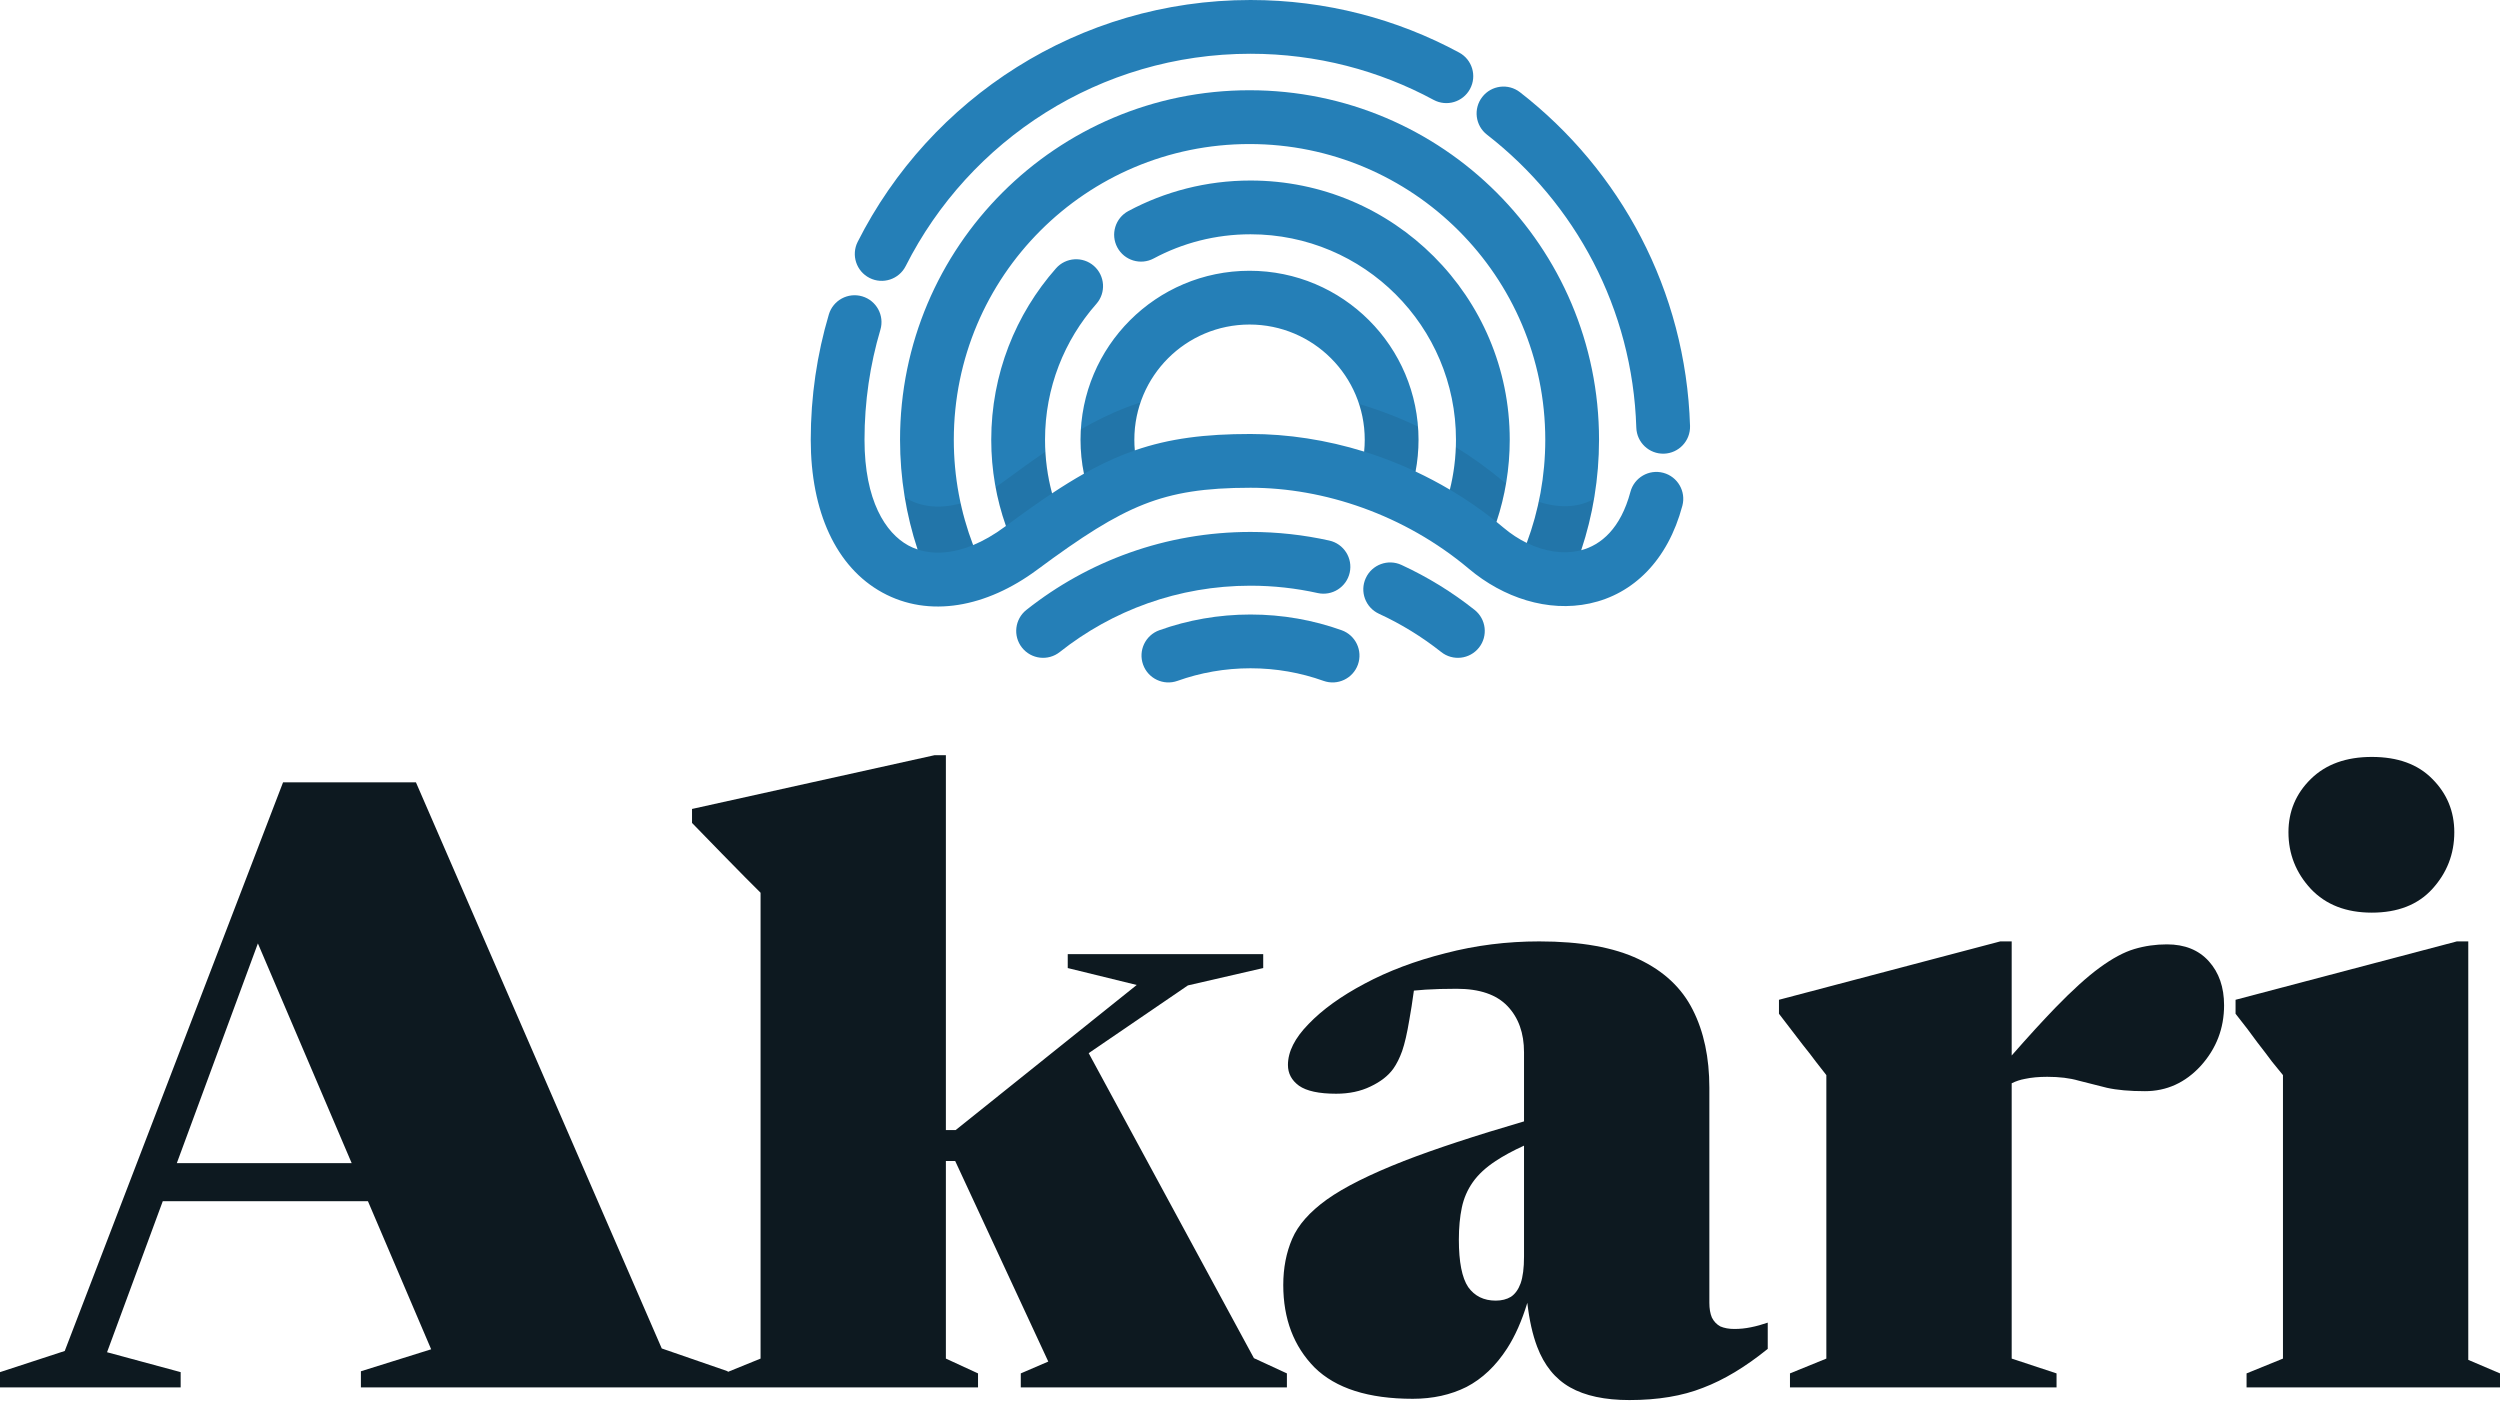
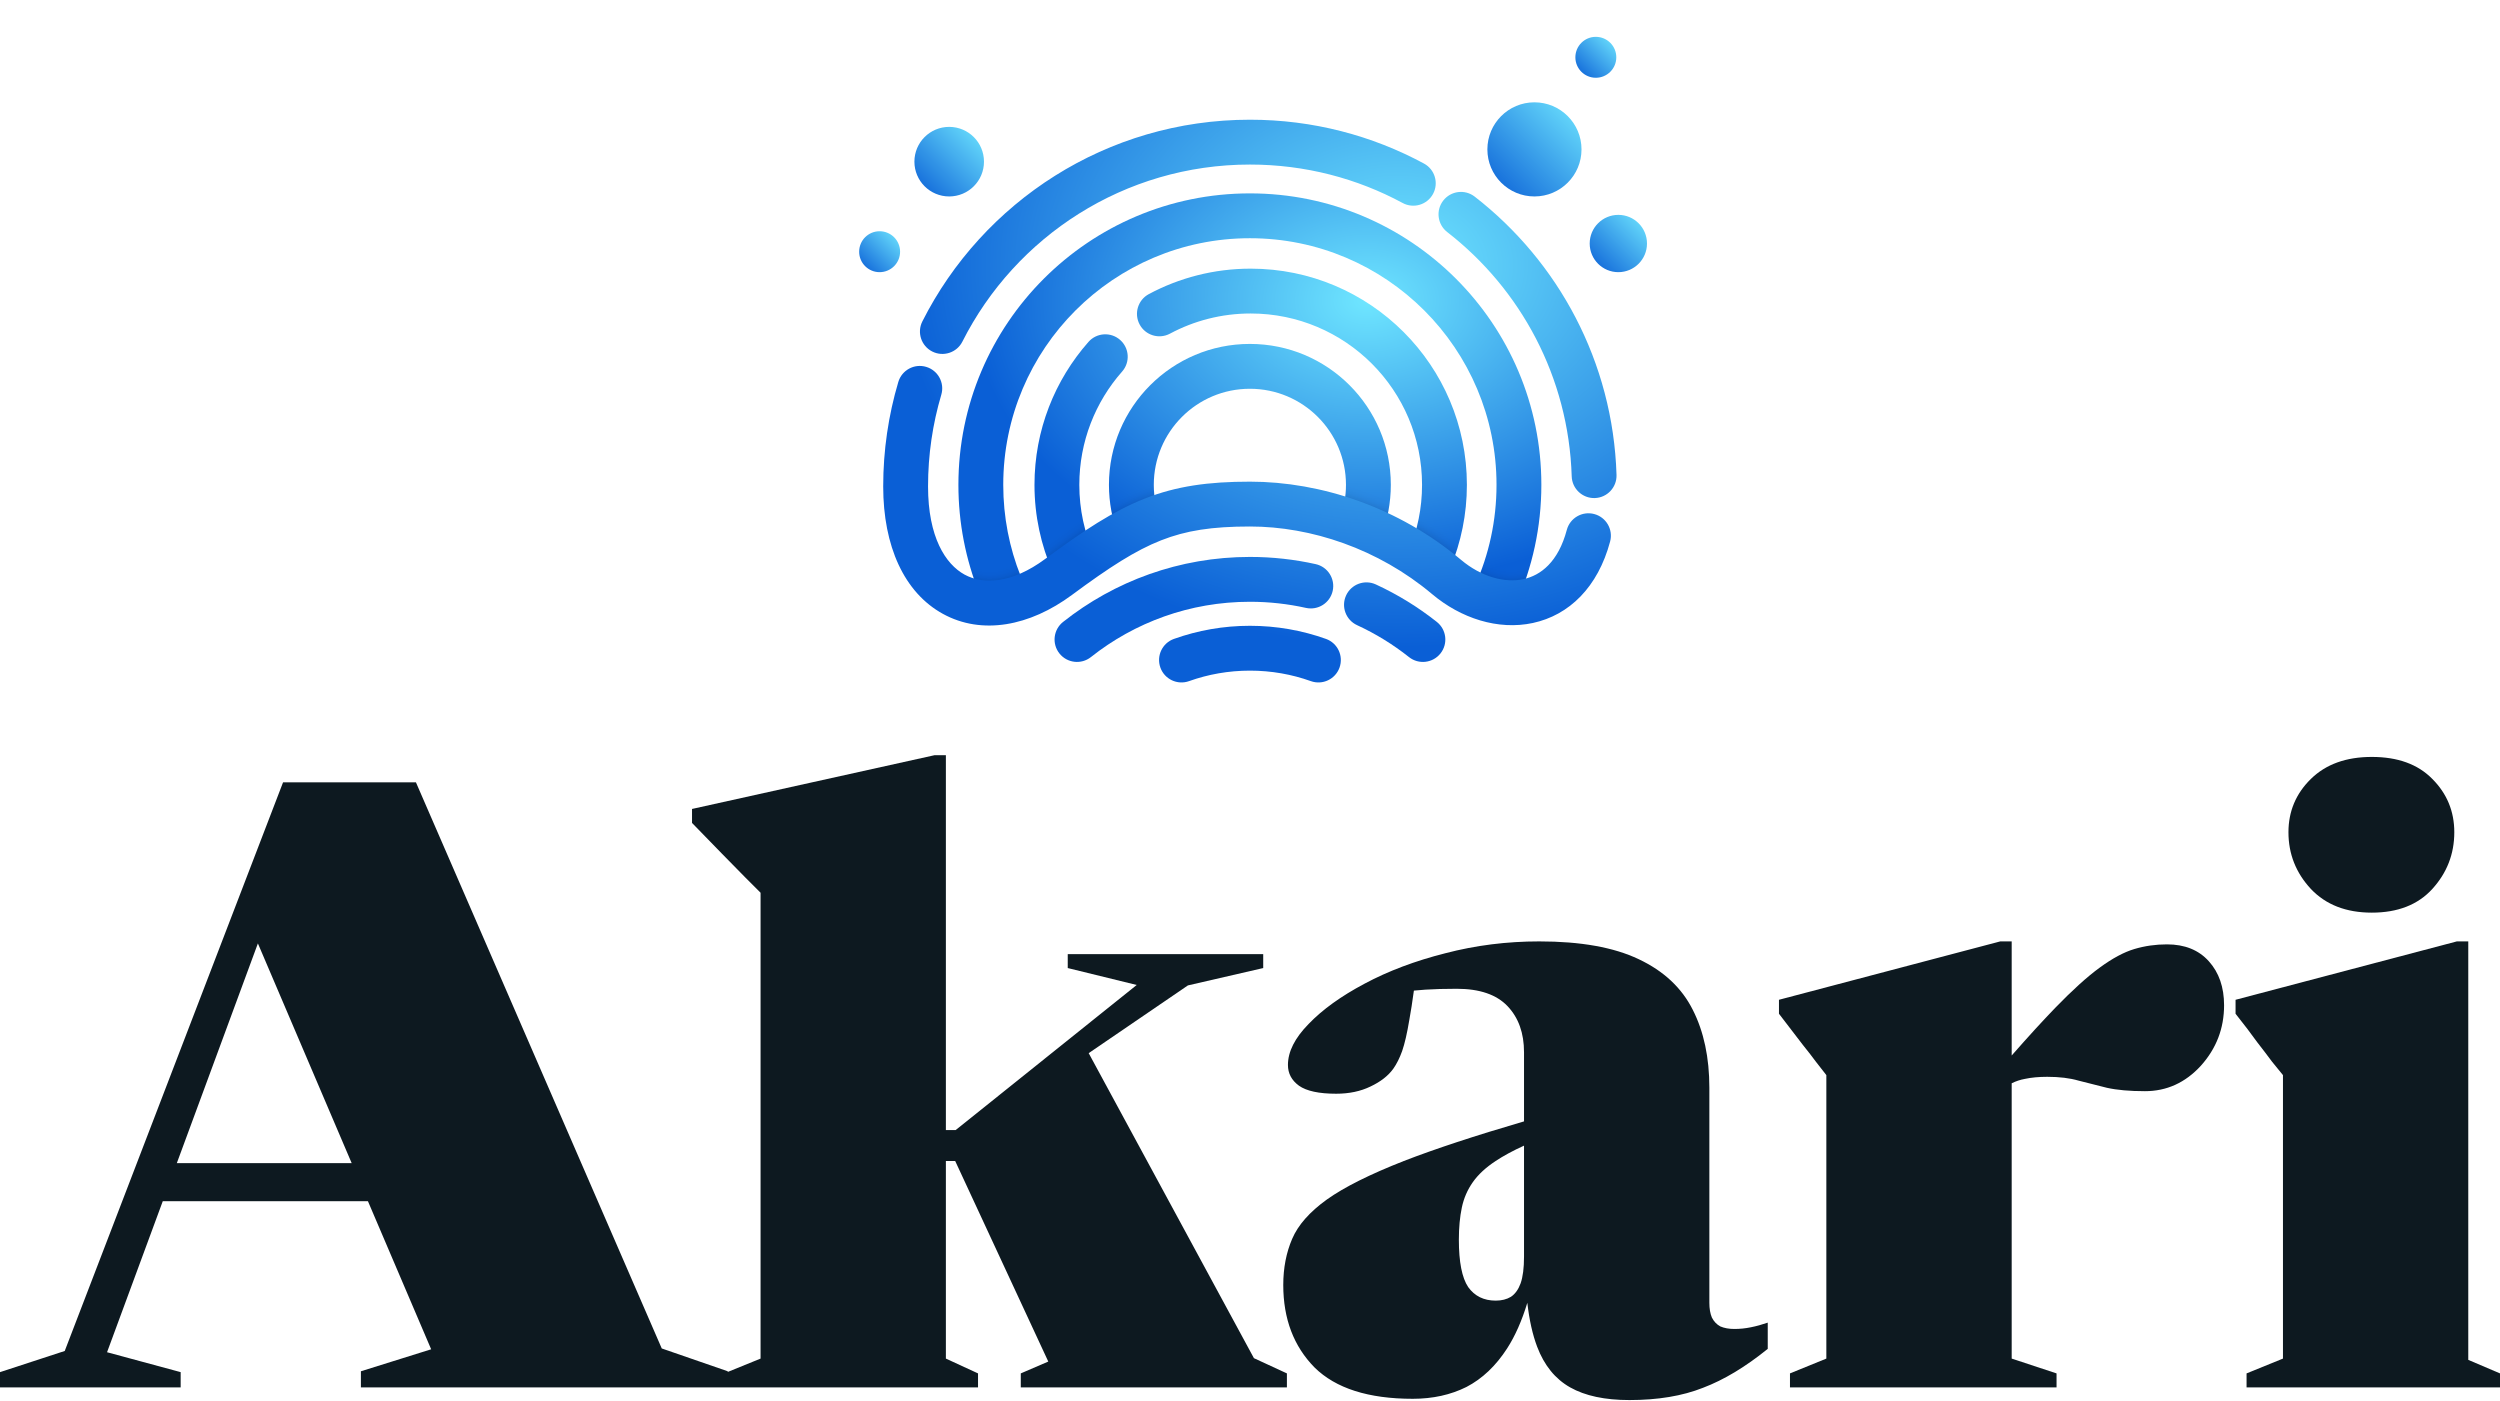
<svg xmlns="http://www.w3.org/2000/svg" preserveAspectRatio="none" overflow="visible" style="display: block;" width="89.282" height="50" viewBox="0 0 89.282 50" fill="none">
+   <defs>
+     <filter id="lift" x="-5%" y="-5%" width="110%" height="110%">
+       <feGaussianBlur stdDeviation="7" />
+     </filter>
+     <linearGradient id="touches-touch" x1="1" y1="0" x2="0" y2="1">
+       <stop stop-color="#6FE6FF" />
+       <stop offset="1" stop-color="#0A5FD6" />
+     </linearGradient>
+     <radialGradient id="inside-paint1_radial_222_49" cx="0" cy="0" r="1" gradientTransform="matrix(-233.461 219.676 -308.502 -166.241 399.524 104.89)" gradientUnits="userSpaceOnUse">
+       <stop stop-color="#6FE6FF" />
+       <stop offset="1" stop-color="#0A5FD6" />
+     </radialGradient>
+     <radialGradient id="inside-paint3_radial_222_49" cx="0" cy="0" r="1" gradientTransform="matrix(-233.461 219.676 -308.502 -166.241 399.524 104.89)" gradientUnits="userSpaceOnUse">
+       <stop stop-color="#6FE6FF" />
+       <stop offset="1" stop-color="#0A5FD6" />
+     </radialGradient>
+     <radialGradient id="inside-paint5_radial_222_49" cx="0" cy="0" r="1" gradientTransform="matrix(-233.461 219.676 -308.502 -166.241 399.524 104.89)" gradientUnits="userSpaceOnUse">
+       <stop stop-color="#6FE6FF" />
+       <stop offset="1" stop-color="#0A5FD6" />
+     </radialGradient>
+     <radialGradient id="inside-paint7_radial_222_49" cx="0" cy="0" r="1" gradientTransform="matrix(-233.461 219.676 -308.502 -166.241 399.524 104.89)" gradientUnits="userSpaceOnUse">
+       <stop stop-color="#6FE6FF" />
+       <stop offset="1" stop-color="#0A5FD6" />
+     </radialGradient>
+     <clipPath id="under-outline">
+       <path d="M284.878 0C442.212 0 569.756 127.544 569.756 284.878C569.756 326.208 560.941 365.539 545.067 401.043L505.056 383.154C518.463 353.168 525.928 319.924 525.928 284.878C525.928 151.749 418.006 43.827 284.878 43.827C151.749 43.827 43.827 151.749 43.827 284.878C43.827 316.365 49.853 346.391 60.795 373.905L66.77 387.685L26.825 405.707C24.475 400.696 22.266 395.605 20.204 390.439C7.162 357.765 0 322.131 0 284.878C0 127.544 127.544 0 284.878 0Z" transform="translate(227 293)" />
+       <path d="M127.128 145.162C135.133 136.085 148.98 135.217 158.057 143.222C167.134 151.227 168.004 165.075 159.998 174.152C133.954 203.683 118.177 242.411 118.177 284.878C118.177 308.926 123.232 331.735 132.316 352.347C137.197 363.422 132.176 376.356 121.101 381.237C110.026 386.118 97.091 381.097 92.211 370.022C80.719 343.947 74.35 315.127 74.35 284.878C74.35 231.332 94.295 182.392 127.128 145.162Z" transform="translate(227 293)" />
+       <path d="M285.661 73.567C402.364 73.567 496.971 168.174 496.971 284.878C496.971 313.612 491.224 341.059 480.796 366.09C476.141 377.262 463.311 382.545 452.139 377.891C440.968 373.237 435.685 360.407 440.339 349.236C448.582 329.451 453.144 307.725 453.144 284.878C453.144 192.38 378.159 117.395 285.661 117.395C257.096 117.395 230.262 124.528 206.778 137.092C196.107 142.801 182.828 138.779 177.119 128.108C171.409 117.437 175.432 104.157 186.103 98.448C215.79 82.564 249.707 73.567 285.661 73.567Z" transform="translate(227 293)" />
+       <path d="M284.878 147.135C360.951 147.135 422.621 208.804 422.621 284.878C422.621 302.22 419.405 318.863 413.518 334.207L372.599 318.508C376.594 308.096 378.794 296.769 378.794 284.878C378.794 233.01 336.746 190.962 284.878 190.962C233.01 190.962 190.962 233.01 190.962 284.878C190.962 296.769 193.162 308.096 197.157 318.508L156.237 334.207C150.351 318.863 147.135 302.22 147.135 284.878C147.135 208.804 208.804 147.135 284.878 147.135Z" transform="translate(227 293)" />
+     </clipPath>
+     <radialGradient id="outline-paint1_radial_222_50" cx="0" cy="0" r="1" gradientTransform="matrix(-293.684 297.805 -388.082 -225.366 502.584 142.195)" gradientUnits="userSpaceOnUse">
+       <stop stop-color="#6FE6FF" />
+       <stop offset="1" stop-color="#0A5FD6" />
+     </radialGradient>
+     <radialGradient id="outline-paint3_radial_222_50" cx="0" cy="0" r="1" gradientTransform="matrix(-293.684 297.805 -388.082 -225.366 502.584 142.195)" gradientUnits="userSpaceOnUse">
+       <stop stop-color="#6FE6FF" />
+       <stop offset="1" stop-color="#0A5FD6" />
+     </radialGradient>
+     <radialGradient id="outline-paint5_radial_222_50" cx="0" cy="0" r="1" gradientTransform="matrix(-293.684 297.805 -388.082 -225.366 502.584 142.195)" gradientUnits="userSpaceOnUse">
+       <stop stop-color="#6FE6FF" />
+       <stop offset="1" stop-color="#0A5FD6" />
+     </radialGradient>
+     <radialGradient id="outline-paint7_radial_222_50" cx="0" cy="0" r="1" gradientTransform="matrix(-293.684 297.805 -388.082 -225.366 502.584 142.195)" gradientUnits="userSpaceOnUse">
+       <stop stop-color="#6FE6FF" />
+       <stop offset="1" stop-color="#0A5FD6" />
+     </radialGradient>
+     <radialGradient id="outline-paint9_radial_222_50" cx="0" cy="0" r="1" gradientTransform="matrix(-293.684 297.805 -388.082 -225.366 502.584 142.195)" gradientUnits="userSpaceOnUse">
+       <stop stop-color="#6FE6FF" />
+       <stop offset="1" stop-color="#0A5FD6" />
+     </radialGradient>
+     <radialGradient id="outline-paint11_radial_222_50" cx="0" cy="0" r="1" gradientTransform="matrix(-293.684 297.805 -388.082 -225.366 502.584 142.195)" gradientUnits="userSpaceOnUse">
+       <stop stop-color="#6FE6FF" />
+       <stop offset="1" stop-color="#0A5FD6" />
+     </radialGradient>
+   </defs>
  <g id="akari-logo">
-     <g id="akari-print">
-       <g id="Union">
-         <path d="M44.659 21.946C45.799 21.946 46.895 22.143 47.913 22.507C48.413 22.686 48.673 23.235 48.495 23.735C48.316 24.234 47.767 24.494 47.267 24.316C46.453 24.025 45.575 23.866 44.659 23.866C43.742 23.866 42.864 24.025 42.05 24.316C41.551 24.494 41.001 24.234 40.823 23.735C40.644 23.235 40.904 22.686 41.404 22.507C42.422 22.143 43.518 21.946 44.659 21.946Z" fill="#257FB7" />
-         <path d="M44.659 18.997C45.624 18.997 46.566 19.103 47.473 19.305C47.991 19.42 48.317 19.933 48.202 20.451C48.087 20.968 47.573 21.295 47.056 21.179C46.285 21.008 45.483 20.917 44.659 20.917C42.084 20.917 39.72 21.802 37.848 23.285C37.433 23.615 36.829 23.545 36.499 23.129C36.17 22.714 36.24 22.11 36.656 21.781C38.854 20.038 41.636 18.997 44.659 18.997Z" fill="#257FB7" />
-         <path d="M48.776 20.645C48.998 20.163 49.568 19.953 50.05 20.175C50.987 20.607 51.863 21.147 52.662 21.781C53.077 22.11 53.147 22.714 52.818 23.129C52.488 23.545 51.884 23.615 51.469 23.285C50.788 22.746 50.043 22.286 49.246 21.919C48.764 21.697 48.554 21.126 48.776 20.645Z" fill="#257FB7" />
-         <path fill-rule="evenodd" clip-rule="evenodd" d="M44.624 3.223C51.518 3.223 57.106 8.811 57.106 15.705C57.106 17.082 56.882 18.409 56.469 19.65C57.173 19.463 57.875 18.883 58.227 17.566C58.363 17.054 58.889 16.749 59.402 16.886C59.914 17.023 60.218 17.549 60.082 18.061C59.56 20.018 58.327 21.217 56.774 21.551C55.279 21.872 53.688 21.348 52.459 20.314C50.15 18.372 47.273 17.419 44.659 17.419C43.03 17.419 41.921 17.591 40.851 18.012C39.758 18.443 38.646 19.157 37.035 20.351C35.227 21.691 33.18 22.077 31.511 21.161C29.855 20.252 28.954 18.268 28.954 15.705C28.954 14.152 29.179 12.65 29.6 11.231C29.751 10.723 30.285 10.433 30.794 10.584C31.302 10.735 31.592 11.269 31.441 11.777C31.072 13.021 30.874 14.339 30.874 15.705C30.874 17.881 31.627 19.034 32.435 19.478C32.54 19.535 32.652 19.584 32.77 19.623C32.363 18.39 32.143 17.072 32.143 15.705C32.143 8.811 37.731 3.223 44.624 3.223ZM44.624 5.144C38.791 5.144 34.063 9.872 34.063 15.705C34.063 17.032 34.307 18.3 34.753 19.467C35.113 19.318 35.495 19.102 35.892 18.808C35.903 18.8 35.914 18.792 35.925 18.784C35.585 17.82 35.4 16.783 35.4 15.705C35.4 13.359 36.274 11.214 37.713 9.583C38.063 9.186 38.67 9.148 39.068 9.498C39.465 9.849 39.504 10.456 39.153 10.854C38.012 12.147 37.321 13.844 37.321 15.705C37.321 16.368 37.408 17.009 37.572 17.619C37.964 17.359 38.341 17.126 38.711 16.917C38.631 16.525 38.589 16.119 38.589 15.705C38.589 12.372 41.291 9.67 44.624 9.67C47.957 9.67 50.659 12.372 50.659 15.705C50.659 16.092 50.623 16.471 50.553 16.839C50.968 17.034 51.378 17.25 51.779 17.487C51.921 16.917 51.997 16.32 51.997 15.705C51.997 11.652 48.711 8.367 44.659 8.367C43.407 8.367 42.231 8.679 41.202 9.23C40.735 9.48 40.153 9.304 39.903 8.836C39.653 8.369 39.829 7.787 40.297 7.537C41.597 6.841 43.083 6.447 44.659 6.447C49.772 6.447 53.917 10.592 53.917 15.705C53.917 16.729 53.75 17.715 53.443 18.637C53.527 18.706 53.611 18.775 53.695 18.845C53.963 19.071 54.243 19.252 54.525 19.39C54.952 18.243 55.186 17.002 55.186 15.705C55.186 9.872 50.457 5.144 44.624 5.144ZM44.624 11.59C42.352 11.59 40.51 13.432 40.51 15.705C40.51 15.833 40.515 15.96 40.527 16.085C41.771 15.654 43.047 15.499 44.659 15.499C45.987 15.499 47.365 15.708 48.718 16.128C48.732 15.989 48.739 15.848 48.739 15.705C48.739 13.432 46.897 11.59 44.624 11.59Z" fill="#257FB7" />
-         <path d="M52.936 3.463C53.261 3.044 53.864 2.968 54.283 3.294C57.86 6.071 60.206 10.365 60.356 15.212C60.372 15.742 59.956 16.185 59.426 16.202C58.896 16.218 58.453 15.802 58.437 15.271C58.305 11.019 56.249 7.251 53.105 4.81C52.686 4.485 52.61 3.882 52.936 3.463Z" fill="#257FB7" />
-         <path d="M44.659 0C47.353 0 49.892 0.679 52.11 1.877C52.577 2.129 52.751 2.711 52.498 3.178C52.247 3.645 51.664 3.819 51.198 3.567C49.253 2.517 47.027 1.92 44.659 1.92C39.278 1.92 34.616 5.003 32.345 9.502C32.106 9.976 31.528 10.166 31.055 9.927C30.581 9.688 30.392 9.11 30.63 8.637C33.215 3.516 38.526 0 44.659 0Z" fill="#257FB7" />
+     <g id="akari-print" transform="translate(25.9328 -3.8001) scale(0.03654)">
+       <g id="touches" transform="translate(0 0)">
+         <circle cx="790" cy="250" r="46" fill="url(#touches-touch)" />
+         <circle cx="872" cy="342" r="28" fill="url(#touches-touch)" />
+         <circle cx="850" cy="160" r="20" fill="url(#touches-touch)" />
+         <circle cx="218" cy="262" r="34" fill="url(#touches-touch)" />
+         <circle cx="150" cy="350" r="20" fill="url(#touches-touch)" />
      </g>
-       <g id="Subtract">
-         <path d="M32.311 17.757C32.352 17.784 32.394 17.809 32.435 17.832C32.917 18.096 33.559 18.184 34.307 17.976C34.42 18.488 34.569 18.986 34.752 19.467C33.983 19.786 33.306 19.801 32.77 19.623C32.571 19.02 32.417 18.397 32.311 17.757Z" fill="black" fill-opacity="0.08" />
-         <path d="M56.927 17.821C56.82 18.448 56.666 19.058 56.469 19.65C56.436 19.659 56.403 19.666 56.37 19.674C55.818 19.792 55.166 19.703 54.525 19.389C54.702 18.915 54.845 18.424 54.953 17.919C55.451 18.086 55.941 18.12 56.37 18.028C56.557 17.988 56.745 17.921 56.927 17.821Z" fill="black" fill-opacity="0.08" />
-         <path d="M37.333 16.133C37.362 16.645 37.444 17.141 37.572 17.619C37.055 17.961 36.512 18.349 35.925 18.784C35.767 18.335 35.642 17.872 35.554 17.396C35.666 17.324 35.778 17.246 35.892 17.162C36.402 16.784 36.878 16.442 37.333 16.133Z" fill="black" fill-opacity="0.08" />
-         <path d="M51.992 15.97C52.581 16.332 53.152 16.742 53.695 17.199C53.724 17.224 53.754 17.248 53.784 17.272C53.705 17.74 53.59 18.196 53.442 18.637C52.91 18.21 52.353 17.826 51.779 17.487C51.9 16.999 51.973 16.492 51.992 15.97Z" fill="black" fill-opacity="0.08" />
-         <path d="M40.73 14.371C40.587 14.79 40.509 15.238 40.509 15.705C40.509 15.833 40.515 15.96 40.527 16.085C40.4 16.129 40.274 16.176 40.147 16.226C39.667 16.415 39.194 16.645 38.711 16.917C38.631 16.525 38.589 16.119 38.589 15.705C38.589 15.58 38.593 15.457 38.6 15.334C39.123 15.034 39.63 14.784 40.147 14.58C40.341 14.504 40.535 14.434 40.73 14.371Z" fill="black" fill-opacity="0.08" />
-         <path d="M48.537 14.427C49.248 14.638 49.953 14.907 50.641 15.235C50.653 15.39 50.659 15.547 50.659 15.705C50.659 16.092 50.623 16.471 50.553 16.839C49.951 16.558 49.337 16.321 48.717 16.128C48.732 15.989 48.739 15.848 48.739 15.705C48.739 15.259 48.668 14.829 48.537 14.427Z" fill="black" fill-opacity="0.08" />
+       <g id="inside" transform="translate(227 293)">
+         <path d="M284.878 0C442.212 0 569.756 127.544 569.756 284.878C569.756 326.208 560.941 365.539 545.067 401.043L505.056 383.154C518.463 353.168 525.928 319.924 525.928 284.878C525.928 151.749 418.006 43.827 284.878 43.827C151.749 43.827 43.827 151.749 43.827 284.878C43.827 316.365 49.853 346.391 60.795 373.905L66.77 387.685L26.825 405.707C24.475 400.696 22.266 395.605 20.204 390.439C7.162 357.765 0 322.131 0 284.878C0 127.544 127.544 0 284.878 0Z" fill="url(#inside-paint1_radial_222_49)" />
+         <path d="M127.128 145.162C135.133 136.085 148.98 135.217 158.057 143.222C167.134 151.227 168.004 165.075 159.998 174.152C133.954 203.683 118.177 242.411 118.177 284.878C118.177 308.926 123.232 331.735 132.316 352.347C137.197 363.422 132.176 376.356 121.101 381.237C110.026 386.118 97.091 381.097 92.211 370.022C80.719 343.947 74.35 315.127 74.35 284.878C74.35 231.332 94.295 182.392 127.128 145.162Z" fill="url(#inside-paint3_radial_222_49)" />
+         <path d="M285.661 73.567C402.364 73.567 496.971 168.174 496.971 284.878C496.971 313.612 491.224 341.059 480.796 366.09C476.141 377.262 463.311 382.545 452.139 377.891C440.968 373.237 435.685 360.407 440.339 349.236C448.582 329.451 453.144 307.725 453.144 284.878C453.144 192.38 378.159 117.395 285.661 117.395C257.096 117.395 230.262 124.528 206.778 137.092C196.107 142.801 182.828 138.779 177.119 128.108C171.409 117.437 175.432 104.157 186.103 98.448C215.79 82.564 249.707 73.567 285.661 73.567Z" fill="url(#inside-paint5_radial_222_49)" />
+         <path d="M284.878 147.135C360.951 147.135 422.621 208.804 422.621 284.878C422.621 302.22 419.405 318.863 413.518 334.207L372.599 318.508C376.594 308.096 378.794 296.769 378.794 284.878C378.794 233.01 336.746 190.962 284.878 190.962C233.01 190.962 190.962 233.01 190.962 284.878C190.962 296.769 193.162 308.096 197.157 318.508L156.237 334.207C150.351 318.863 147.135 302.22 147.135 284.878C147.135 208.804 208.804 147.135 284.878 147.135Z" fill="url(#inside-paint7_radial_222_49)" />
+       </g>
+       <g clip-path="url(#under-outline)">
+         <g filter="url(#lift)" fill-opacity="0.32" transform="translate(0 5) translate(153.5 221)">
+           <path d="M358.445 494.623C384.472 494.623 409.493 499.138 432.736 507.445C444.132 511.518 450.068 524.059 445.995 535.455C441.922 546.852 429.381 552.789 417.985 548.716C399.409 542.077 379.374 538.451 358.445 538.451C337.516 538.451 317.482 542.077 298.906 548.716C287.509 552.789 274.968 546.852 270.895 535.455C266.822 524.059 272.759 511.518 284.155 507.445C307.398 499.138 332.419 494.623 358.445 494.623Z" fill="#000" />
+           <path d="M358.446 427.317C380.489 427.317 401.991 429.744 422.69 434.355C434.503 436.987 441.946 448.696 439.315 460.509C436.683 472.322 424.974 479.765 413.161 477.134C395.57 473.215 377.263 471.144 358.446 471.144C299.694 471.144 245.721 491.349 203.01 525.204C193.525 532.722 179.742 531.127 172.224 521.643C164.706 512.159 166.3 498.375 175.784 490.858C225.963 451.083 289.46 427.317 358.446 427.317Z" fill="#000" />
+           <path d="M452.417 464.934C457.483 453.942 470.499 449.139 481.49 454.205C502.877 464.062 522.873 476.404 541.107 490.858C550.591 498.375 552.185 512.159 544.667 521.643C537.149 531.127 523.367 532.721 513.883 525.204C498.351 512.893 481.333 502.389 463.146 494.007C452.155 488.941 447.351 475.925 452.417 464.934Z" fill="#000" />
+           <path d="M14.758 256.34C18.201 244.738 30.397 238.122 41.999 241.564C53.602 245.006 60.217 257.203 56.775 268.806C48.355 297.188 43.827 327.269 43.827 358.445C43.827 408.107 61.012 434.428 79.465 444.556C97.627 454.525 125.663 453.488 158.353 429.273C195.533 401.733 224.819 382.425 255.482 370.341C286.685 358.045 317.919 353.749 358.445 353.749C428.206 353.749 503.907 378.974 564.689 430.115C584.732 446.978 607.619 452.93 625.751 449.031C642.555 445.418 659.728 432.39 668.119 400.93C671.238 389.236 683.246 382.284 694.94 385.403C706.634 388.522 713.585 400.531 710.466 412.224C698.551 456.898 670.417 484.256 634.965 491.879C600.843 499.216 564.527 487.254 536.473 463.65C483.774 419.311 418.125 397.577 358.445 397.577C321.266 397.577 295.955 401.499 271.55 411.116C246.605 420.947 221.218 437.249 184.44 464.492C143.171 495.061 96.465 503.883 58.376 482.977C20.578 462.23 0 416.94 0 358.445C0 323.003 5.151 288.726 14.758 256.34Z" fill="#000" />
+           <path d="M547.361 79.043C554.783 69.484 568.55 67.752 578.109 75.175C659.751 138.57 713.306 236.567 716.718 347.204C717.091 359.301 707.587 369.41 695.49 369.783C683.393 370.156 673.284 360.652 672.911 348.555C669.918 251.504 622.978 165.505 551.229 109.791C541.67 102.368 539.938 88.602 547.361 79.043Z" fill="#000" />
+           <path d="M358.445 0C419.945 0 477.888 15.506 528.513 42.84C539.163 48.59 543.134 61.885 537.384 72.534C531.634 83.183 518.34 87.155 507.691 81.405C463.304 57.439 412.497 43.827 358.445 43.827C235.643 43.827 129.233 114.18 77.394 216.881C71.941 227.685 58.761 232.022 47.957 226.569C37.153 221.115 32.815 207.936 38.269 197.131C97.271 80.24 218.468 0 358.445 0Z" fill="#000" />
+         </g>
+       </g>
+       <g id="outline" transform="translate(153.5 221)">
+         <path d="M358.445 494.623C384.472 494.623 409.493 499.138 432.736 507.445C444.132 511.518 450.068 524.059 445.995 535.455C441.922 546.852 429.381 552.789 417.985 548.716C399.409 542.077 379.374 538.451 358.445 538.451C337.516 538.451 317.482 542.077 298.906 548.716C287.509 552.789 274.968 546.852 270.895 535.455C266.822 524.059 272.759 511.518 284.155 507.445C307.398 499.138 332.419 494.623 358.445 494.623Z" fill="url(#outline-paint1_radial_222_50)" />
+         <path d="M358.446 427.317C380.489 427.317 401.991 429.744 422.69 434.355C434.503 436.987 441.946 448.696 439.315 460.509C436.683 472.322 424.974 479.765 413.161 477.134C395.57 473.215 377.263 471.144 358.446 471.144C299.694 471.144 245.721 491.349 203.01 525.204C193.525 532.722 179.742 531.127 172.224 521.643C164.706 512.159 166.3 498.375 175.784 490.858C225.963 451.083 289.46 427.317 358.446 427.317Z" fill="url(#outline-paint3_radial_222_50)" />
+         <path d="M452.417 464.934C457.483 453.942 470.499 449.139 481.49 454.205C502.877 464.062 522.873 476.404 541.107 490.858C550.591 498.375 552.185 512.159 544.667 521.643C537.149 531.127 523.367 532.721 513.883 525.204C498.351 512.893 481.333 502.389 463.146 494.007C452.155 488.941 447.351 475.925 452.417 464.934Z" fill="url(#outline-paint5_radial_222_50)" />
+         <path d="M14.758 256.34C18.201 244.738 30.397 238.122 41.999 241.564C53.602 245.006 60.217 257.203 56.775 268.806C48.355 297.188 43.827 327.269 43.827 358.445C43.827 408.107 61.012 434.428 79.465 444.556C97.627 454.525 125.663 453.488 158.353 429.273C195.533 401.733 224.819 382.425 255.482 370.341C286.685 358.045 317.919 353.749 358.445 353.749C428.206 353.749 503.907 378.974 564.689 430.115C584.732 446.978 607.619 452.93 625.751 449.031C642.555 445.418 659.728 432.39 668.119 400.93C671.238 389.236 683.246 382.284 694.94 385.403C706.634 388.522 713.585 400.531 710.466 412.224C698.551 456.898 670.417 484.256 634.965 491.879C600.843 499.216 564.527 487.254 536.473 463.65C483.774 419.311 418.125 397.577 358.445 397.577C321.266 397.577 295.955 401.499 271.55 411.116C246.605 420.947 221.218 437.249 184.44 464.492C143.171 495.061 96.465 503.883 58.376 482.977C20.578 462.23 0 416.94 0 358.445C0 323.003 5.151 288.726 14.758 256.34Z" fill="url(#outline-paint7_radial_222_50)" />
+         <path d="M547.361 79.043C554.783 69.484 568.55 67.752 578.109 75.175C659.751 138.57 713.306 236.567 716.718 347.204C717.091 359.301 707.587 369.41 695.49 369.783C683.393 370.156 673.284 360.652 672.911 348.555C669.918 251.504 622.978 165.505 551.229 109.791C541.67 102.368 539.938 88.602 547.361 79.043Z" fill="url(#outline-paint9_radial_222_50)" />
+         <path d="M358.445 0C419.945 0 477.888 15.506 528.513 42.84C539.163 48.59 543.134 61.885 537.384 72.534C531.634 83.183 518.34 87.155 507.691 81.405C463.304 57.439 412.497 43.827 358.445 43.827C235.643 43.827 129.233 114.18 77.394 216.881C71.941 227.685 58.761 232.022 47.957 226.569C37.153 221.115 32.815 207.936 38.269 197.131C97.271 80.24 218.468 0 358.445 0Z" fill="url(#outline-paint11_radial_222_50)" />
      </g>
    </g>
    <g id="akari-wordmark">
      <path fill-rule="evenodd" clip-rule="evenodd" d="M54.971 33.62C56.452 33.62 57.636 33.832 58.522 34.255C59.419 34.678 60.063 35.282 60.456 36.068C60.849 36.844 61.046 37.77 61.046 38.848V46.525C61.046 46.736 61.076 46.912 61.136 47.053C61.207 47.194 61.308 47.3 61.439 47.371C61.58 47.431 61.746 47.461 61.937 47.461C62.139 47.461 62.335 47.441 62.526 47.401C62.728 47.361 62.929 47.305 63.131 47.235V48.172C62.335 48.816 61.565 49.28 60.819 49.562C60.084 49.854 59.207 50 58.19 50C57.313 50 56.608 49.849 56.074 49.547C55.54 49.245 55.148 48.761 54.896 48.096C54.732 47.663 54.615 47.14 54.545 46.527C54.35 47.169 54.109 47.713 53.823 48.157C53.42 48.781 52.936 49.239 52.372 49.532C51.808 49.814 51.168 49.955 50.453 49.955C48.872 49.955 47.703 49.582 46.947 48.837C46.202 48.081 45.829 47.099 45.829 45.89C45.829 45.285 45.935 44.736 46.147 44.243C46.358 43.749 46.771 43.281 47.386 42.838C48.01 42.394 48.927 41.936 50.136 41.462C51.242 41.033 52.673 40.561 54.427 40.048V37.579C54.427 36.894 54.231 36.345 53.838 35.932C53.445 35.519 52.841 35.312 52.025 35.312C51.592 35.312 51.219 35.323 50.907 35.343C50.761 35.352 50.624 35.364 50.494 35.377C50.438 35.785 50.385 36.131 50.332 36.416C50.252 36.899 50.166 37.272 50.075 37.534C49.985 37.786 49.879 37.997 49.758 38.168C49.577 38.42 49.305 38.632 48.942 38.803C48.59 38.974 48.182 39.06 47.718 39.06C47.104 39.06 46.66 38.964 46.389 38.773C46.127 38.581 45.996 38.335 45.996 38.032C45.996 37.559 46.242 37.07 46.736 36.567C47.23 36.053 47.895 35.574 48.731 35.131C49.577 34.678 50.539 34.315 51.617 34.043C52.695 33.761 53.813 33.62 54.971 33.62ZM54.427 40.914C54.026 41.097 53.689 41.28 53.415 41.462C53.062 41.694 52.79 41.946 52.599 42.218C52.407 42.49 52.276 42.792 52.206 43.125C52.136 43.457 52.1 43.84 52.1 44.273C52.1 45.069 52.211 45.633 52.433 45.965C52.664 46.288 52.992 46.449 53.415 46.449C53.626 46.449 53.808 46.404 53.959 46.313C54.11 46.212 54.226 46.051 54.306 45.83C54.387 45.598 54.427 45.281 54.427 44.877V40.914Z" fill="#0D1920" />
      <path fill-rule="evenodd" clip-rule="evenodd" d="M33.78 40.359H34.128L40.595 35.176L38.132 34.572V34.074H45.113V34.572L42.423 35.192L38.88 37.611L44.781 48.504L45.959 49.048V49.547H36.455V49.048L37.437 48.625L34.112 41.462H33.78V48.519L34.928 49.048V49.547H12.889V48.972L15.398 48.187L13.14 42.898H5.813L3.823 48.292L6.452 49.003V49.547H0V49.003L2.312 48.247L10.109 27.939H14.854L23.633 48.157L25.99 48.972V48.996L27.162 48.519V31.882L26.618 31.338C26.386 31.097 26.109 30.815 25.787 30.492C25.464 30.16 25.107 29.792 24.714 29.389V28.89L33.372 26.971H33.78V40.359ZM6.315 41.538H12.559L9.21 33.692L6.315 41.538Z" fill="#0D1920" />
      <path d="M71.843 37.695C72.438 37.017 72.956 36.45 73.399 35.992C74.014 35.358 74.543 34.879 74.986 34.557C75.439 34.225 75.852 34.003 76.225 33.892C76.598 33.781 76.986 33.726 77.388 33.726C78.023 33.726 78.522 33.927 78.884 34.33C79.247 34.733 79.428 35.257 79.428 35.902C79.428 36.728 79.151 37.448 78.597 38.063C78.043 38.667 77.378 38.969 76.603 38.969C76.059 38.969 75.605 38.929 75.243 38.848C74.89 38.758 74.553 38.672 74.23 38.592C73.918 38.501 73.545 38.456 73.112 38.456C72.81 38.456 72.543 38.481 72.311 38.531C72.147 38.561 71.991 38.613 71.843 38.687V48.519L73.445 49.048V49.547H63.925V49.048L65.224 48.519V38.395C65.094 38.224 64.968 38.063 64.847 37.912C64.736 37.76 64.58 37.559 64.378 37.307C64.187 37.055 63.905 36.688 63.532 36.204V35.705L71.435 33.62H71.843V37.695Z" fill="#0D1920" />
      <path d="M88.149 48.565L89.282 49.048V49.547H80.231V49.048L81.531 48.519V38.395C81.42 38.254 81.289 38.093 81.138 37.912C80.997 37.72 80.82 37.489 80.609 37.217C80.407 36.934 80.15 36.597 79.838 36.204V35.705L87.741 33.62H88.149V48.565Z" fill="#0D1920" />
      <path d="M84.704 27.032C85.631 27.032 86.351 27.294 86.865 27.818C87.388 28.341 87.65 28.976 87.65 29.722C87.65 30.497 87.388 31.172 86.865 31.747C86.351 32.311 85.631 32.593 84.704 32.593C83.787 32.593 83.062 32.311 82.528 31.747C81.994 31.172 81.727 30.497 81.727 29.722C81.727 28.976 81.994 28.341 82.528 27.818C83.062 27.294 83.787 27.032 84.704 27.032Z" fill="#0D1920" />
    </g>
  </g>
</svg>
